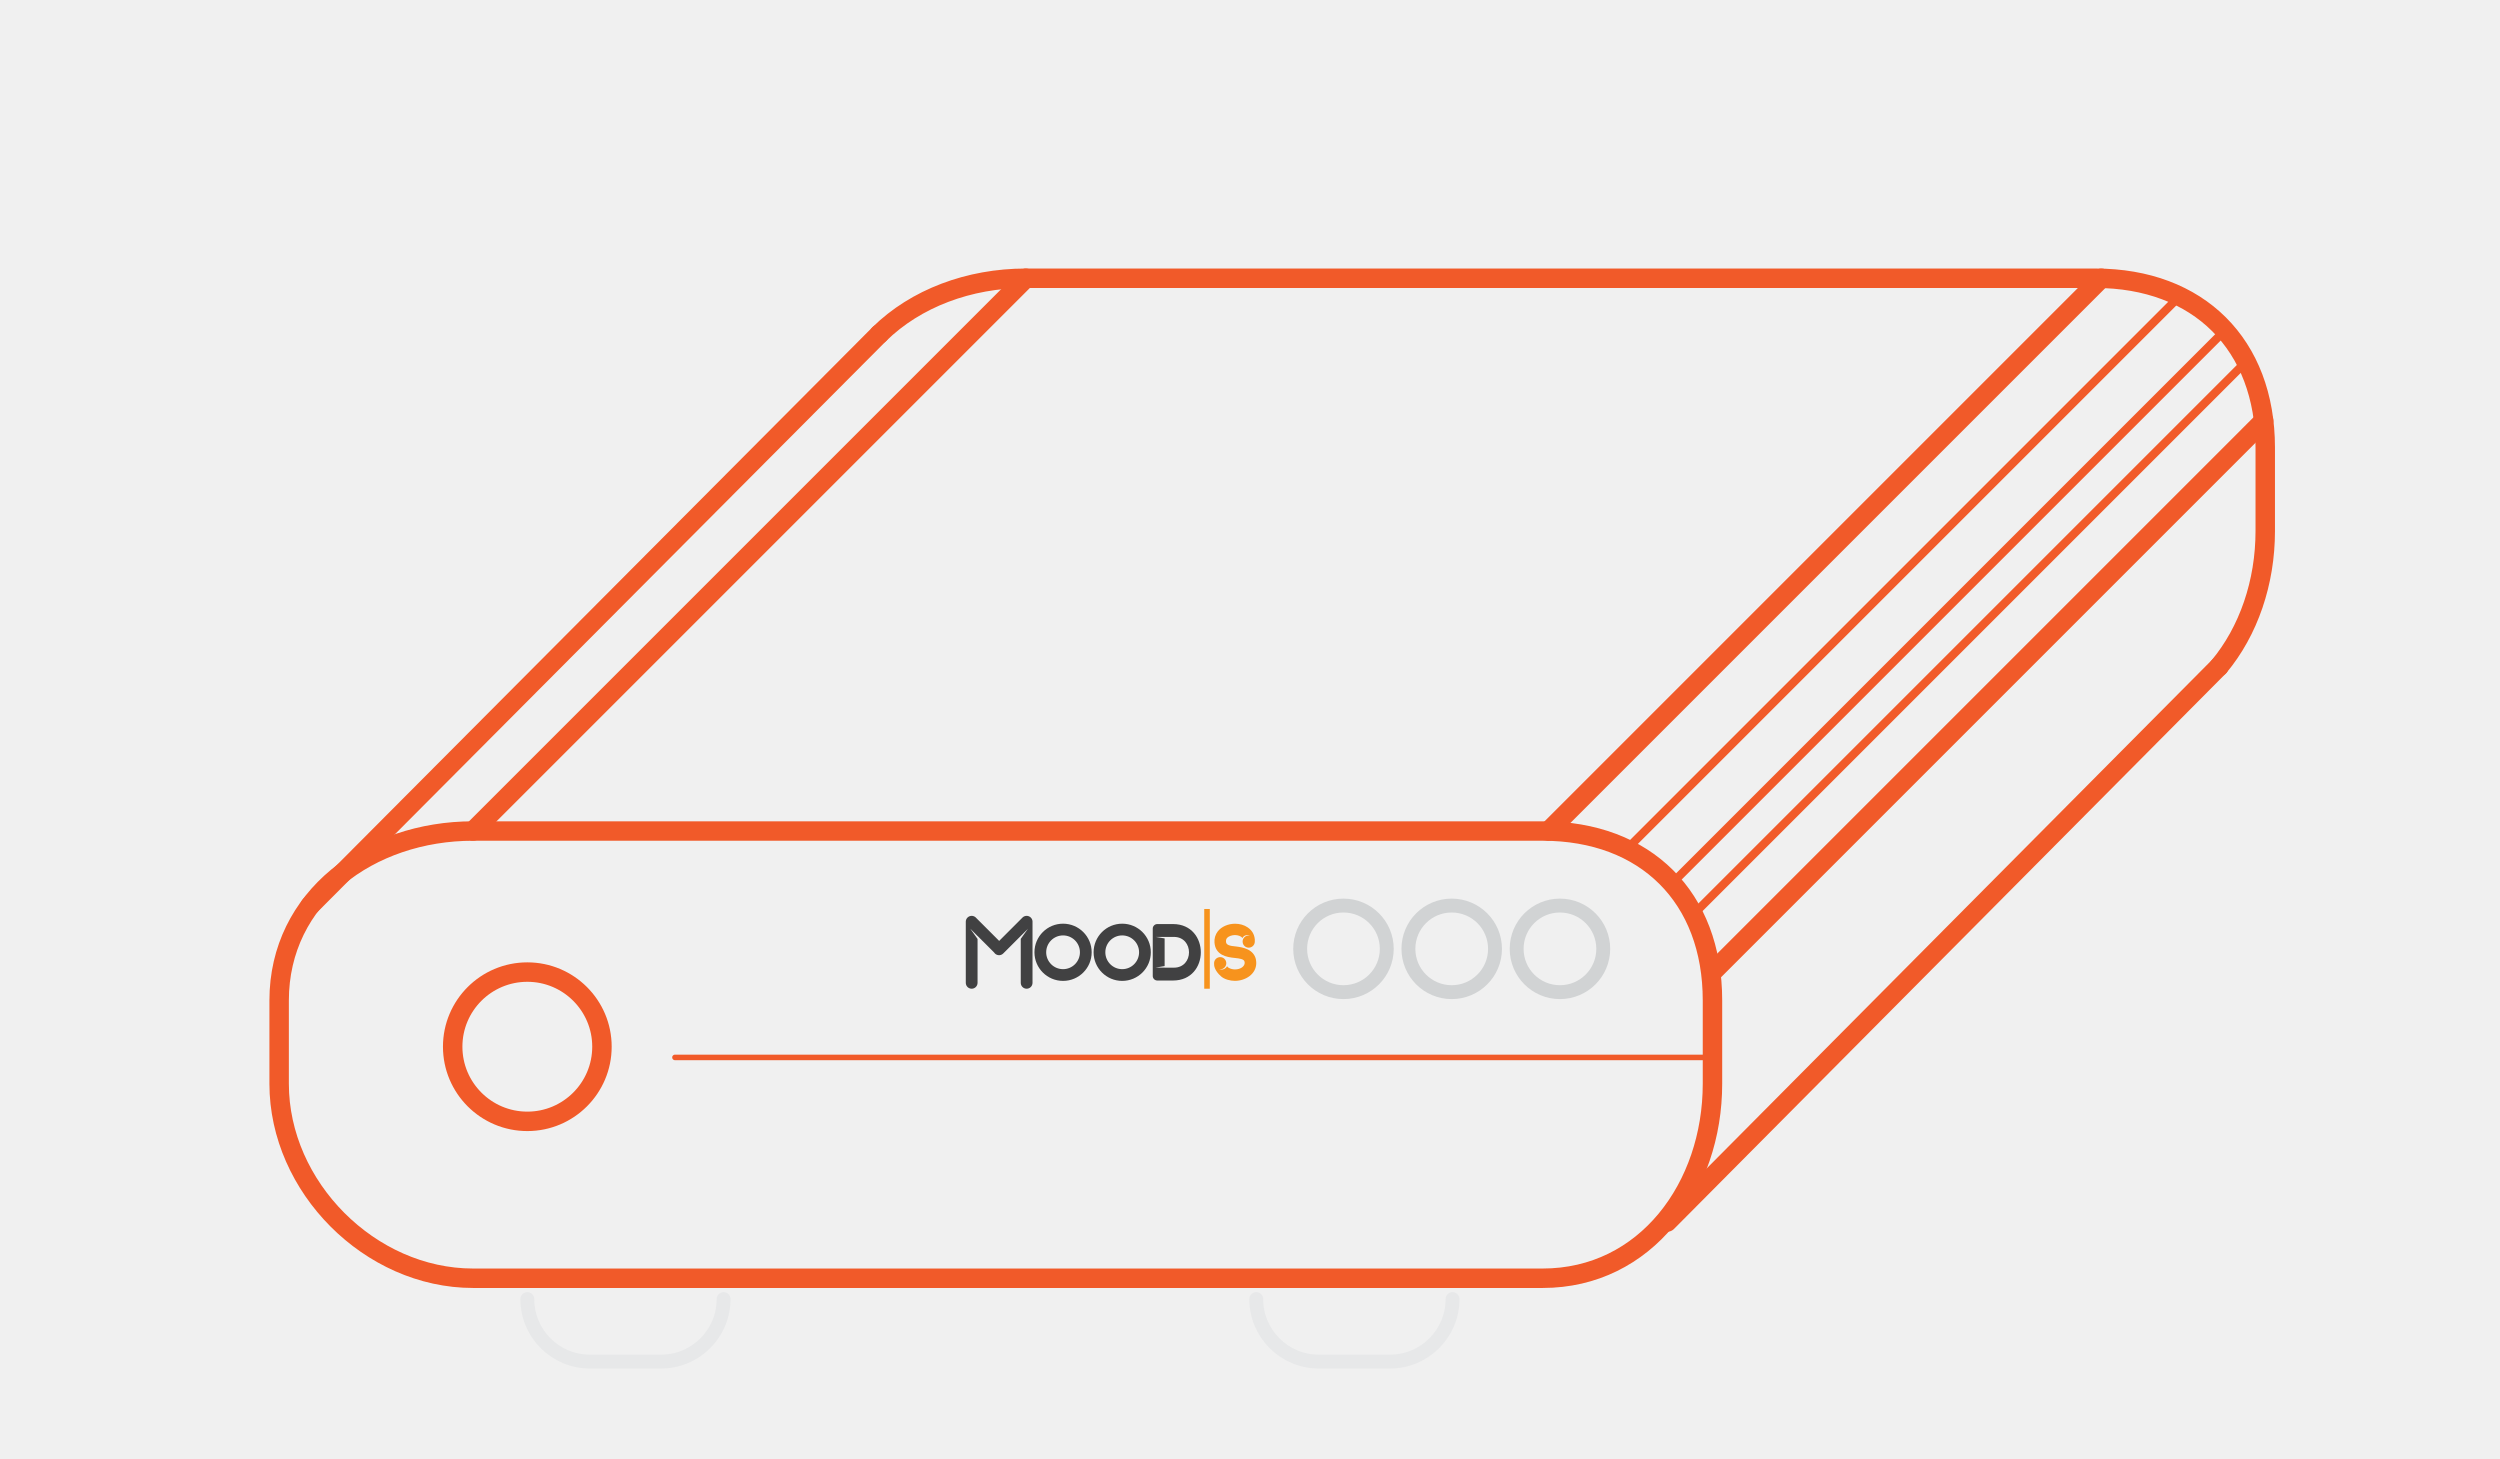
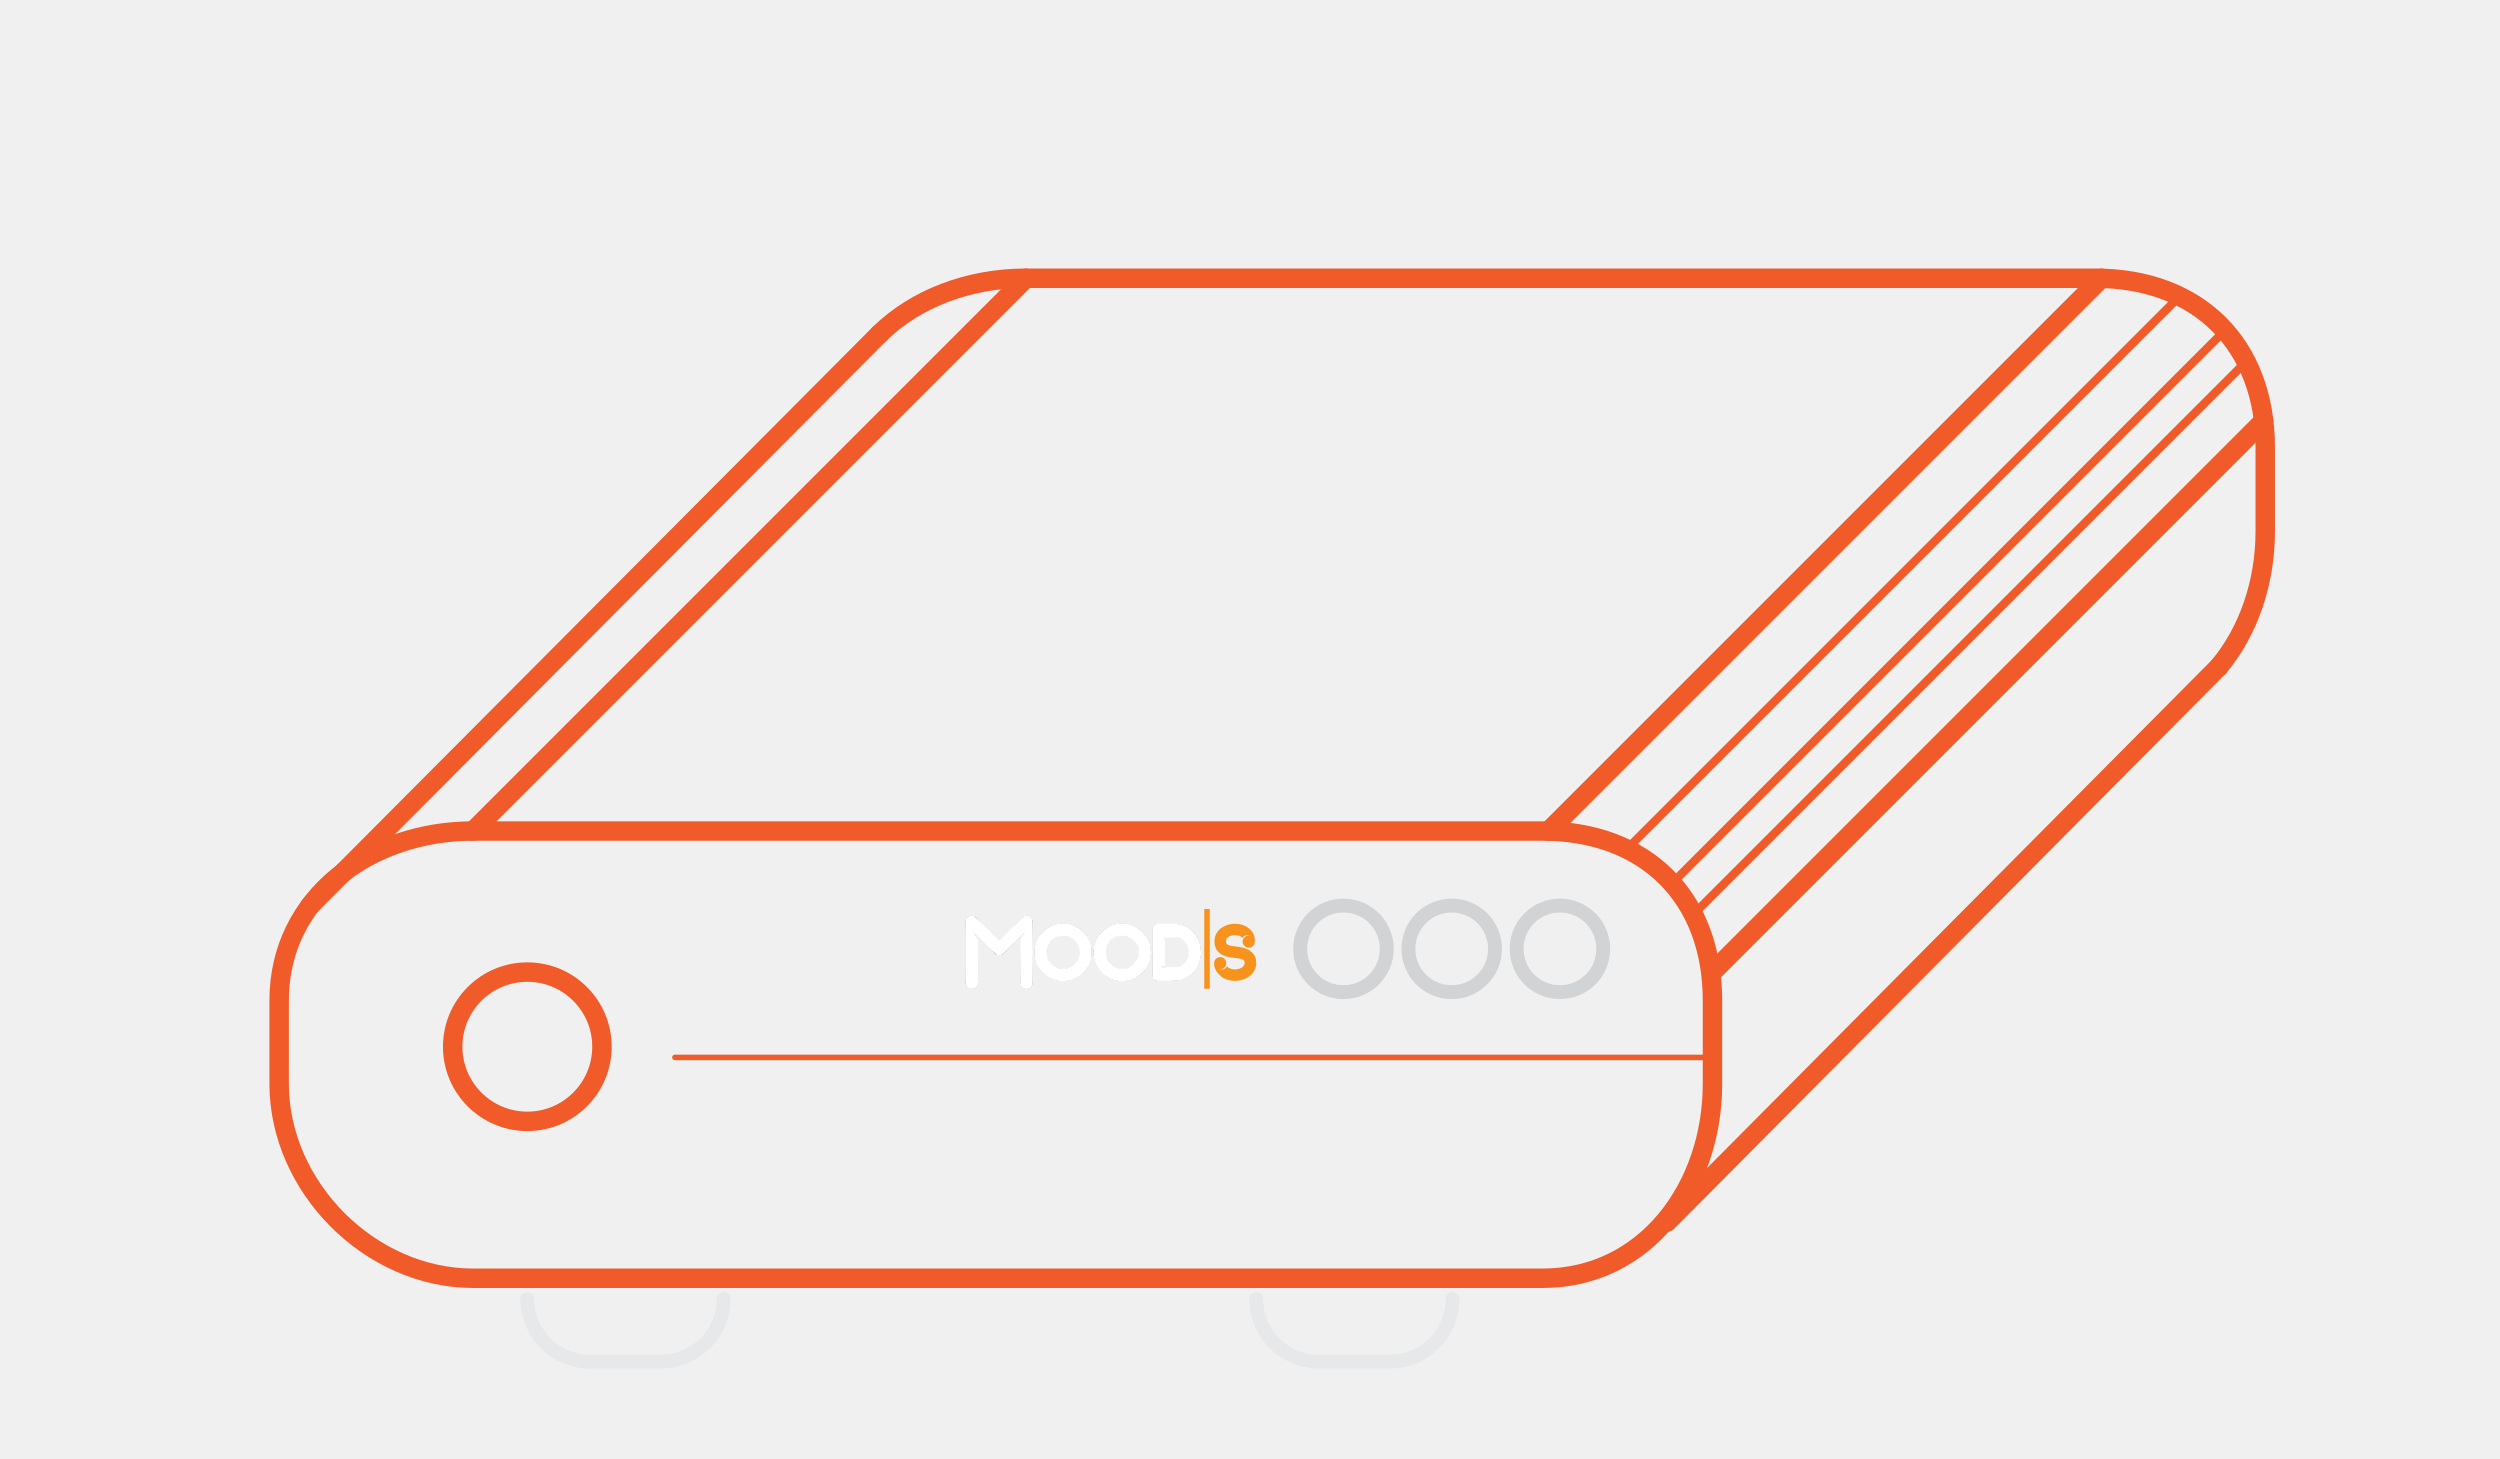
<svg xmlns="http://www.w3.org/2000/svg" version="1.1" id="svg2" xml:space="preserve" width="1200" height="700" viewBox="0 0 1200 700">
  <defs id="defs6">
    <clipPath clipPathUnits="userSpaceOnUse" id="clipPath94">
      <path d="M 0,1526 H 2048 V 0 H 0 Z" id="path92" />
    </clipPath>
    <clipPath clipPathUnits="userSpaceOnUse" id="clipPath194">
      <path d="M 0,1526 H 2048 V 0 H 0 Z" id="path192" />
    </clipPath>
  </defs>
  <g id="g10" transform="matrix(1.333333,0,0,-1.333333,-1496.978,1594.247)">
    <g id="g88" transform="translate(96.99153,32.33051)">
      <g id="g90" clip-path="url(#clipPath94)">
        <g id="g128" transform="translate(1408.444,814.4572)">
          <path d="m 0,0 c -3.355,0 -6.074,2.719 -6.074,6.073 0,3.355 2.719,6.073 6.074,6.073 3.354,0 6.073,-2.718 6.073,-6.073 C 6.073,2.719 3.354,0 0,0 m 0,16.372 c -5.689,0 -10.299,-4.611 -10.299,-10.299 0,-5.688 4.61,-10.299 10.299,-10.299 5.687,0 10.298,4.611 10.298,10.299 0,5.688 -4.611,10.299 -10.298,10.299" style="fill:#414142;fill-opacity:1;fill-rule:nonzero;stroke:none" id="path130" />
        </g>
        <g id="g132" transform="translate(1429.737,814.4572)">
          <path d="m 0,0 c -3.354,0 -6.073,2.719 -6.073,6.073 0,3.355 2.719,6.073 6.073,6.073 3.354,0 6.073,-2.718 6.073,-6.073 C 6.073,2.719 3.354,0 0,0 m 0,16.372 c -5.688,0 -10.299,-4.611 -10.299,-10.299 0,-5.688 4.611,-10.299 10.299,-10.299 5.688,0 10.299,4.611 10.299,10.299 0,5.688 -4.611,10.299 -10.299,10.299" style="fill:#414142;fill-opacity:1;fill-rule:nonzero;stroke:none" id="path134" />
        </g>
        <g id="g136" transform="translate(1448.35,814.9944)">
          <path d="m 0,0 h -3.342 v 0.028 h -3.262 l 3.262,0.549 v 9.95 l -3.262,0.549 h 6.029 l 0.001,-0.004 H 0 c 3.609,0 5.435,-2.785 5.435,-5.547 C 5.435,2.762 3.609,0 0,0 m -0.319,15.7 h -5.659 c -0.906,0 -1.641,-0.735 -1.641,-1.641 V -2.987 c 0,-0.906 0.735,-1.641 1.641,-1.641 h 5.659 c 6.659,0 10.003,5.06 10.003,10.15 0,5.089 -3.344,10.178 -10.003,10.178" style="fill:#414142;fill-opacity:1;fill-rule:nonzero;stroke:none" id="path138" />
        </g>
        <g id="g140" transform="translate(1397.446,831.6328)">
          <path d="m 0,0 c 0,0.014 -0.001,0.029 -0.003,0.043 -0.001,0.02 -0.002,0.04 -0.005,0.06 C -0.009,0.122 -0.012,0.141 -0.014,0.16 -0.016,0.175 -0.018,0.19 -0.02,0.205 -0.023,0.226 -0.026,0.246 -0.03,0.267 -0.032,0.281 -0.035,0.294 -0.037,0.307 -0.041,0.328 -0.046,0.348 -0.051,0.369 -0.054,0.382 -0.057,0.396 -0.06,0.408 -0.065,0.428 -0.071,0.448 -0.076,0.467 -0.08,0.481 -0.084,0.495 -0.088,0.509 -0.093,0.527 -0.099,0.544 -0.105,0.562 -0.11,0.578 -0.115,0.593 -0.121,0.608 -0.126,0.624 -0.132,0.64 -0.138,0.655 -0.145,0.672 -0.151,0.69 -0.159,0.707 -0.164,0.72 -0.17,0.733 -0.176,0.746 -0.184,0.765 -0.193,0.784 -0.201,0.803 -0.206,0.814 -0.212,0.824 -0.217,0.834 -0.228,0.855 -0.238,0.877 -0.25,0.897 -0.253,0.905 -0.258,0.913 -0.263,0.922 -0.275,0.944 -0.287,0.965 -0.301,0.987 -0.304,0.995 -0.309,1.001 -0.314,1.008 -0.327,1.03 -0.342,1.052 -0.356,1.075 -0.36,1.081 -0.365,1.086 -0.369,1.093 -0.384,1.115 -0.399,1.137 -0.416,1.159 -0.42,1.165 -0.425,1.17 -0.429,1.176 -0.445,1.197 -0.462,1.219 -0.479,1.24 -0.485,1.246 -0.49,1.252 -0.495,1.258 c -0.017,0.021 -0.033,0.04 -0.052,0.06 l -0.012,0.013 c -0.019,0.02 -0.038,0.041 -0.058,0.061 -0.021,0.021 -0.042,0.041 -0.064,0.061 -0.003,0.003 -0.006,0.006 -0.01,0.009 -0.02,0.019 -0.041,0.036 -0.061,0.053 C -0.758,1.52 -0.763,1.525 -0.769,1.53 -0.79,1.547 -0.812,1.565 -0.834,1.581 -0.839,1.585 -0.845,1.589 -0.85,1.593 -0.872,1.61 -0.895,1.626 -0.917,1.641 -0.923,1.645 -0.928,1.649 -0.934,1.652 -0.957,1.667 -0.979,1.682 -1.003,1.697 -1.008,1.701 -1.014,1.705 -1.021,1.708 -1.043,1.722 -1.067,1.735 -1.09,1.747 -1.096,1.751 -1.104,1.756 -1.111,1.76 -1.133,1.771 -1.155,1.782 -1.176,1.793 -1.186,1.798 -1.195,1.802 -1.205,1.807 -1.225,1.816 -1.245,1.826 -1.266,1.834 -1.277,1.84 -1.289,1.845 -1.301,1.85 -1.319,1.857 -1.338,1.865 -1.356,1.872 -1.371,1.877 -1.385,1.883 -1.399,1.888 -1.416,1.894 -1.432,1.9 -1.449,1.905 -1.466,1.91 -1.482,1.916 -1.499,1.921 -1.514,1.926 -1.53,1.93 -1.545,1.934 -1.563,1.939 -1.581,1.944 -1.6,1.948 -1.615,1.952 -1.629,1.955 -1.644,1.959 -1.663,1.963 -1.682,1.968 -1.701,1.972 -1.716,1.974 -1.732,1.977 -1.747,1.98 -1.766,1.983 -1.784,1.986 -1.802,1.989 -1.82,1.992 -1.839,1.994 -1.857,1.996 -1.872,1.998 -1.888,2 -1.905,2.002 c -0.025,0.002 -0.05,0.004 -0.074,0.006 -0.01,0 -0.02,10e-4 -0.029,10e-4 -0.071,0.004 -0.142,0.004 -0.213,0 -0.01,0 -0.02,-10e-4 -0.03,-0.002 C -2.275,2.006 -2.299,2.004 -2.324,2.002 -2.341,2 -2.357,1.998 -2.374,1.996 -2.391,1.994 -2.409,1.992 -2.426,1.989 -2.445,1.986 -2.464,1.982 -2.483,1.979 -2.498,1.977 -2.513,1.974 -2.527,1.972 -2.547,1.968 -2.567,1.963 -2.587,1.958 -2.601,1.955 -2.615,1.952 -2.628,1.949 -2.648,1.944 -2.667,1.939 -2.686,1.933 -2.7,1.929 -2.715,1.926 -2.729,1.921 -2.746,1.916 -2.764,1.91 -2.782,1.904 -2.797,1.898 -2.813,1.894 -2.828,1.889 -2.844,1.882 -2.859,1.877 -2.875,1.871 -2.892,1.864 -2.909,1.857 -2.926,1.851 -2.94,1.845 -2.953,1.839 -2.966,1.833 -2.985,1.825 -3.004,1.816 -3.022,1.807 -3.034,1.802 -3.045,1.796 -3.056,1.791 -3.075,1.781 -3.096,1.771 -3.116,1.761 -3.126,1.756 -3.135,1.75 -3.144,1.745 -3.165,1.733 -3.186,1.721 -3.206,1.709 -3.215,1.704 -3.222,1.699 -3.231,1.693 -3.252,1.68 -3.272,1.667 -3.293,1.654 -3.302,1.648 -3.31,1.642 -3.318,1.637 -3.338,1.623 -3.358,1.609 -3.377,1.594 -3.386,1.587 -3.396,1.58 -3.405,1.573 -3.422,1.559 -3.441,1.546 -3.458,1.531 -3.47,1.521 -3.482,1.511 -3.493,1.501 -3.508,1.488 -3.522,1.477 -3.536,1.464 -3.559,1.443 -3.581,1.421 -3.602,1.401 -3.606,1.397 -3.609,1.395 -3.612,1.392 l -8.396,-8.397 -8.396,8.397 c -0.012,0.011 -0.023,0.022 -0.035,0.033 -0.013,0.012 -0.026,0.026 -0.04,0.038 -0.016,0.015 -0.033,0.029 -0.05,0.043 -0.01,0.008 -0.018,0.017 -0.028,0.025 -0.019,0.015 -0.038,0.03 -0.057,0.044 -0.008,0.006 -0.016,0.013 -0.024,0.019 -0.02,0.015 -0.041,0.029 -0.062,0.044 -0.007,0.005 -0.015,0.01 -0.022,0.015 -0.021,0.014 -0.042,0.028 -0.063,0.041 -0.008,0.005 -0.017,0.01 -0.025,0.015 -0.02,0.012 -0.041,0.024 -0.062,0.036 -0.009,0.005 -0.018,0.011 -0.029,0.016 -0.019,0.01 -0.039,0.02 -0.058,0.03 -0.013,0.005 -0.023,0.011 -0.035,0.017 -0.018,0.008 -0.037,0.016 -0.055,0.024 -0.013,0.007 -0.027,0.013 -0.041,0.019 -0.016,0.006 -0.033,0.013 -0.05,0.019 -0.016,0.006 -0.032,0.012 -0.048,0.019 -0.015,0.005 -0.029,0.009 -0.044,0.014 -0.019,0.007 -0.038,0.013 -0.056,0.018 -0.014,0.005 -0.026,0.008 -0.039,0.012 -0.021,0.005 -0.041,0.011 -0.061,0.016 -0.012,0.003 -0.025,0.006 -0.038,0.009 -0.021,0.005 -0.042,0.01 -0.064,0.014 -0.012,0.002 -0.025,0.004 -0.038,0.006 -0.021,0.004 -0.042,0.008 -0.063,0.011 -0.015,0.002 -0.029,0.004 -0.044,0.005 -0.019,0.003 -0.038,0.006 -0.058,0.008 -0.02,0.002 -0.039,0.002 -0.059,0.004 -0.015,0.002 -0.029,0.002 -0.045,0.003 -0.07,0.004 -0.14,0.004 -0.21,0 C -22.021,2.008 -22.036,2.008 -22.052,2.006 -22.071,2.004 -22.091,2.004 -22.11,2.002 -22.129,2 -22.149,1.997 -22.168,1.994 -22.183,1.993 -22.198,1.991 -22.212,1.989 -22.233,1.986 -22.255,1.982 -22.276,1.978 -22.289,1.976 -22.301,1.974 -22.313,1.972 -22.335,1.968 -22.356,1.963 -22.378,1.958 -22.39,1.955 -22.403,1.952 -22.415,1.949 -22.435,1.944 -22.455,1.938 -22.476,1.933 -22.489,1.929 -22.502,1.926 -22.515,1.921 -22.534,1.916 -22.552,1.91 -22.571,1.903 -22.585,1.898 -22.6,1.894 -22.615,1.889 -22.631,1.882 -22.648,1.876 -22.664,1.87 -22.68,1.864 -22.696,1.857 -22.713,1.851 -22.727,1.845 -22.741,1.839 -22.755,1.832 -22.773,1.824 -22.791,1.816 -22.809,1.808 -22.82,1.802 -22.832,1.796 -22.844,1.791 c -0.02,-0.01 -0.04,-0.02 -0.059,-0.03 -0.009,-0.005 -0.019,-0.011 -0.029,-0.016 -0.02,-0.012 -0.041,-0.024 -0.061,-0.036 -0.008,-0.005 -0.017,-0.01 -0.024,-0.015 -0.022,-0.013 -0.043,-0.027 -0.064,-0.041 -0.008,-0.005 -0.015,-0.01 -0.023,-0.015 -0.02,-0.015 -0.04,-0.029 -0.061,-0.044 -0.008,-0.006 -0.016,-0.013 -0.024,-0.019 -0.019,-0.014 -0.038,-0.029 -0.057,-0.044 -0.009,-0.008 -0.018,-0.017 -0.028,-0.025 -0.017,-0.014 -0.033,-0.028 -0.051,-0.043 -0.012,-0.012 -0.026,-0.026 -0.039,-0.038 -0.012,-0.011 -0.024,-0.022 -0.034,-0.033 -0.013,-0.012 -0.023,-0.024 -0.034,-0.035 -0.012,-0.013 -0.025,-0.026 -0.038,-0.04 -0.015,-0.016 -0.029,-0.033 -0.043,-0.05 -0.009,-0.01 -0.017,-0.018 -0.025,-0.028 -0.015,-0.019 -0.03,-0.038 -0.044,-0.057 -0.006,-0.008 -0.013,-0.016 -0.019,-0.024 -0.015,-0.021 -0.029,-0.041 -0.043,-0.061 -0.006,-0.008 -0.011,-0.015 -0.016,-0.023 -0.015,-0.021 -0.027,-0.042 -0.041,-0.063 -0.004,-0.008 -0.01,-0.016 -0.015,-0.025 -0.012,-0.02 -0.024,-0.041 -0.035,-0.062 -0.006,-0.009 -0.011,-0.019 -0.017,-0.028 -0.01,-0.019 -0.02,-0.04 -0.029,-0.059 C -23.803,0.825 -23.809,0.814 -23.815,0.802 -23.823,0.784 -23.831,0.766 -23.839,0.748 -23.845,0.734 -23.852,0.72 -23.858,0.706 -23.865,0.69 -23.871,0.674 -23.877,0.657 -23.883,0.641 -23.89,0.624 -23.895,0.608 -23.9,0.593 -23.905,0.579 -23.91,0.565 c -0.006,-0.019 -0.013,-0.038 -0.018,-0.057 -0.004,-0.013 -0.008,-0.026 -0.011,-0.039 -0.006,-0.02 -0.012,-0.041 -0.017,-0.062 -0.003,-0.011 -0.005,-0.024 -0.008,-0.035 -0.005,-0.022 -0.01,-0.044 -0.014,-0.066 -0.003,-0.012 -0.005,-0.024 -0.007,-0.036 -0.004,-0.022 -0.008,-0.044 -0.011,-0.065 -0.003,-0.014 -0.003,-0.028 -0.005,-0.041 -0.003,-0.021 -0.006,-0.041 -0.008,-0.062 -0.002,-0.018 -0.003,-0.036 -0.004,-0.054 -10e-4,-0.016 -0.003,-0.032 -0.003,-0.049 -0.002,-0.034 -0.003,-0.069 -0.003,-0.104 v -21.994 c 0,-1.17 0.948,-2.118 2.117,-2.118 1.17,0 2.118,0.948 2.118,2.118 v 15.798 l -2.627,3.691 2.627,-2.627 v 0.019 l 5.968,-5.968 c 0.079,-0.122 0.172,-0.236 0.278,-0.343 0.828,-0.827 2.168,-0.827 2.995,0 l 0.835,0.835 5.476,5.476 2.608,2.608 -2.608,-3.663 v -15.826 c 0,-1.17 0.949,-2.118 2.117,-2.118 1.17,0 2.118,0.948 2.118,2.118 V -0.106 C 0.003,-0.071 0.002,-0.035 0,0" style="fill:#414142;fill-opacity:1;fill-rule:nonzero;stroke:none" id="path142" />
        </g>
        <g id="g144" transform="translate(1460.27,836.119)">
          <path d="M 0,0 V -28.703" style="fill:none;stroke:#f7931d;stroke-width:2;stroke-linecap:butt;stroke-linejoin:miter;stroke-miterlimit:10;stroke-dasharray:none;stroke-opacity:1" id="path146" />
        </g>
        <g id="g148" transform="translate(1477.849,818.0535)">
          <path d="M 0,0 -0.003,0.014 -0.006,0.027 C -0.38,1.579 -1.369,2.751 -2.944,3.51 -4.272,4.15 -5.795,4.404 -7.108,4.568 L -7.119,4.57 H -7.13 c -1.04,0.097 -1.955,0.2 -2.635,0.478 -0.65,0.265 -0.945,0.63 -0.986,1.223 l -0.001,0.004 V 6.28 c -0.029,0.35 0,0.851 0.308,1.247 0.633,0.814 1.893,1.127 2.86,1.147 0.022,0 0.046,0 0.072,0 1.082,0 2.179,-0.364 2.691,-1.073 0.318,0.716 1.033,1.092 1.837,1.092 0.306,0 0.592,-0.076 0.845,-0.208 -0.14,0.029 -0.285,0.044 -0.434,0.044 -1.212,0 -2.196,-0.984 -2.196,-2.196 0,-0.18 0.024,-0.354 0.066,-0.521 0,-0.005 0.002,-0.01 0.003,-0.015 0.24,-0.954 1.1,-1.661 2.127,-1.661 1.173,0 2.129,0.92 2.191,2.077 0.034,0.292 0.035,0.598 0.007,0.902 -0.186,2.002 -1.142,3.349 -2.586,4.339 -1.228,0.843 -2.829,1.306 -4.504,1.306 -2.541,0 -4.938,-1.063 -6.256,-2.774 C -14.6,8.843 -15.014,7.4 -14.888,5.919 h 0.003 c 0.158,-1.978 1.069,-3.434 2.71,-4.329 1.367,-0.744 3.011,-0.994 4.585,-1.153 1.733,-0.173 3.305,-0.403 3.507,-1.298 0.042,-0.187 0.063,-0.352 0.063,-0.487 0,-1.128 -1.338,-2.345 -3.498,-2.345 -0.785,0 -1.627,0.217 -2.253,0.579 -0.203,0.117 -0.403,0.311 -0.588,0.567 -0.389,-0.727 -1.156,-1.221 -2.038,-1.221 -0.284,0 -0.555,0.054 -0.806,0.148 0.118,-0.02 0.239,-0.033 0.362,-0.033 1.043,0 1.914,0.728 2.138,1.702 v 0 c 0.018,0.077 0.032,0.155 0.042,0.234 0,0.004 10e-4,0.008 10e-4,0.008 0.01,0.085 0.015,0.168 0.015,0.252 0,1.213 -0.983,2.197 -2.196,2.197 -0.063,0 -0.126,-0.005 -0.189,-0.01 -0.058,-0.006 -0.117,-0.013 -0.173,-0.023 v 0 c -1.04,-0.173 -1.833,-1.075 -1.833,-2.164 0,-0.045 0.003,-0.09 0.006,-0.134 -0.046,-0.636 0.076,-2.481 2.541,-4.63 1.213,-1.058 3.28,-1.585 4.943,-1.585 3.781,0 7.694,2.405 7.694,6.431 C 0.148,-0.972 0.094,-0.47 0,0" style="fill:#f7931d;fill-opacity:1;fill-rule:nonzero;stroke:none" id="path150" />
        </g>
        <g id="g152" transform="translate(1242.445,786.5461)">
          <path d="m 0,0 c 0,-14.842 -12.039,-26.878 -26.858,-26.878 -14.849,0 -26.878,12.036 -26.878,26.878 0,14.842 12.029,26.86 26.878,26.86 C -12.039,26.86 0,14.842 0,0 Z" style="fill:none;stroke:#f15a29;stroke-width:7;stroke-linecap:round;stroke-linejoin:round;stroke-miterlimit:10;stroke-dasharray:none;stroke-opacity:1" id="path154" />
        </g>
        <g id="g156" transform="translate(1286.233,695.685)">
          <path d="m 0,0 v 0 c 0,-12.426 -10.074,-22.5 -22.5,-22.5 h -25.656 c -12.427,0 -22.5,10.074 -22.5,22.5" style="fill:none;stroke:#e7e8e9;stroke-width:5;stroke-linecap:round;stroke-linejoin:round;stroke-miterlimit:10;stroke-dasharray:none;stroke-opacity:1" id="path158" />
        </g>
        <g id="g160" transform="translate(1548.653,695.685)">
          <path d="m 0,0 v 0 c 0,-12.426 -10.073,-22.5 -22.5,-22.5 h -25.656 c -12.427,0 -22.5,10.074 -22.5,22.5" style="fill:none;stroke:#e7e8e9;stroke-width:5;stroke-linecap:round;stroke-linejoin:round;stroke-miterlimit:10;stroke-dasharray:none;stroke-opacity:1" id="path162" />
        </g>
        <g id="g164" transform="translate(1524.98,821.7666)">
          <path d="m 0,0 c 0,-8.599 -6.972,-15.586 -15.596,-15.586 -8.615,0 -15.578,6.987 -15.578,15.586 0,8.619 6.963,15.587 15.578,15.587 C -6.972,15.587 0,8.619 0,0 Z" style="fill:none;stroke:#d1d3d4;stroke-width:5;stroke-linecap:butt;stroke-linejoin:miter;stroke-miterlimit:10;stroke-dasharray:none;stroke-opacity:1" id="path166" />
        </g>
        <g id="g168" transform="translate(1563.946,821.7666)">
          <path d="m 0,0 c 0,-8.599 -6.972,-15.586 -15.596,-15.586 -8.614,0 -15.578,6.987 -15.578,15.586 0,8.619 6.964,15.587 15.578,15.587 C -6.972,15.587 0,8.619 0,0 Z" style="fill:none;stroke:#d1d3d4;stroke-width:5;stroke-linecap:butt;stroke-linejoin:miter;stroke-miterlimit:10;stroke-dasharray:none;stroke-opacity:1" id="path170" />
        </g>
        <g id="g172" transform="translate(1602.912,821.7666)">
          <path d="m 0,0 c 0,-8.599 -6.972,-15.586 -15.596,-15.586 -8.615,0 -15.578,6.987 -15.578,15.586 0,8.619 6.963,15.587 15.578,15.587 C -6.972,15.587 0,8.619 0,0 Z" style="fill:none;stroke:#d1d3d4;stroke-width:5;stroke-linecap:butt;stroke-linejoin:miter;stroke-miterlimit:10;stroke-dasharray:none;stroke-opacity:1" id="path174" />
        </g>
        <g id="g176" transform="translate(1642.233,773.1912)">
          <path d="M 0,0 C 0,-37.141 -24.02,-70.006 -61.13,-70.006 H -446.193 C -483.303,-70.006 -516,-37.141 -516,0 v 30.004 c 0,37.14 32.697,60.99 69.807,60.99 H -61.13 C -24.02,90.994 0,67.144 0,30.004 Z" style="fill:none;stroke:#f15a29;stroke-width:7;stroke-linecap:round;stroke-linejoin:round;stroke-miterlimit:10;stroke-dasharray:none;stroke-opacity:1" id="path178" />
        </g>
        <g id="g180" transform="translate(1268.733,782.685)">
          <path d="M 0,0 H 370" style="fill:none;stroke:#f15a29;stroke-width:2;stroke-linecap:round;stroke-linejoin:round;stroke-miterlimit:10;stroke-dasharray:none;stroke-opacity:1" id="path182" />
        </g>
      </g>
    </g>
    <g id="g188" transform="translate(96.99153,32.33051)">
      <g id="g190" clip-path="url(#clipPath194)">
        <g id="g196" transform="translate(1342.317,1043.101)">
          <path d="m 0,0 c 13.039,12.795 32.207,20.084 52.724,20.084 h 385.062 c 37.111,0 61.13,-23.849 61.13,-60.99 V -70.91 c 0,-18.57 -6.005,-36.01 -16.649,-48.807" style="fill:none;stroke:#f15a29;stroke-width:7;stroke-linecap:round;stroke-linejoin:round;stroke-miterlimit:10;stroke-dasharray:none;stroke-opacity:1" id="path198" />
        </g>
        <g id="g200" transform="translate(1196.041,864.185)">
          <path d="M 0,0 199,199" style="fill:none;stroke:#f15a29;stroke-width:7;stroke-linecap:round;stroke-linejoin:round;stroke-miterlimit:10;stroke-dasharray:none;stroke-opacity:1" id="path202" />
        </g>
        <g id="g204" transform="translate(1583.233,864.185)">
          <path d="M 0,0 199,199" style="fill:none;stroke:#f15a29;stroke-width:7;stroke-linecap:round;stroke-linejoin:round;stroke-miterlimit:10;stroke-dasharray:none;stroke-opacity:1" id="path206" />
        </g>
        <g id="g208" transform="translate(1642.233,813.4059)">
          <path d="M 0,0 198.428,198.428" style="fill:none;stroke:#f15a29;stroke-width:7;stroke-linecap:round;stroke-linejoin:round;stroke-miterlimit:10;stroke-dasharray:none;stroke-opacity:1" id="path210" />
        </g>
        <g id="g212" transform="translate(1635.467,834.2955)">
          <path d="M 0,0 198.428,198.428" style="fill:none;stroke:#f15a29;stroke-width:3;stroke-linecap:round;stroke-linejoin:round;stroke-miterlimit:10;stroke-dasharray:none;stroke-opacity:1" id="path214" />
        </g>
        <g id="g216" transform="translate(1627.689,845.3889)">
          <path d="M 0,0 196.77,196.77" style="fill:none;stroke:#f15a29;stroke-width:3;stroke-linecap:round;stroke-linejoin:round;stroke-miterlimit:10;stroke-dasharray:none;stroke-opacity:1" id="path218" />
        </g>
        <g id="g220" transform="translate(1611.739,858.0239)">
          <path d="M 0,0 198.428,198.428" style="fill:none;stroke:#f15a29;stroke-width:3;stroke-linecap:round;stroke-linejoin:round;stroke-miterlimit:10;stroke-dasharray:none;stroke-opacity:1" id="path222" />
        </g>
        <g id="g224" transform="translate(1137.41,837.3537)">
          <path d="M 0,0 204.908,205.747" style="fill:none;stroke:#f15a29;stroke-width:7;stroke-linecap:round;stroke-linejoin:round;stroke-miterlimit:10;stroke-dasharray:none;stroke-opacity:1" id="path226" />
        </g>
        <g id="g228" transform="translate(1625.906,723.4089)">
          <path d="M 0,0 198.679,199.975" style="fill:none;stroke:#f15a29;stroke-width:7;stroke-linecap:round;stroke-linejoin:round;stroke-miterlimit:10;stroke-dasharray:none;stroke-opacity:1" id="path230" />
        </g>
      </g>
    </g>
+     <path style="fill:#ffffff;stroke-width:0.191" d="m 466.375,439.495 c -1.593,-0.041 -2.984,1.326 -2.845,2.94 -0.296,7.908 -0.085,15.828 -0.137,23.74 0.126,2.389 -0.214,4.882 0.481,7.199 1.07,1.803 4.037,1.79 5.063,-0.07 0.944,-1.271 0.289,-2.995 0.495,-4.471 -0.008,-6.03 0.135,-12.082 0.034,-18.097 -0.788,-1.114 -1.59,-2.218 -2.368,-3.338 3.865,3.646 7.412,7.644 11.474,11.072 1.568,0.926 2.918,-0.79 3.987,-1.699 3.193,-3.053 6.258,-6.231 9.445,-9.288 -0.729,1.209 -1.884,2.254 -2.34,3.563 0.065,7.186 0.012,14.39 0.151,21.566 0.659,1.67 2.729,2.725 4.374,1.752 1.419,-0.683 1.619,-2.379 1.545,-3.777 0.08,-9.093 0.138,-18.19 -0.025,-27.281 0.02,-1.339 -0.2,-2.995 -1.639,-3.536 -1.257,-0.554 -2.825,-0.281 -3.654,0.878 -3.691,3.483 -7.224,7.129 -10.82,10.708 -4.022,-3.881 -7.783,-8.056 -12.048,-11.672 -0.345,-0.213 -0.784,-0.189 -1.174,-0.188 z" id="path79" transform="matrix(0.75,0,0,-0.75,1122.733,1195.685)" />
+     <path style="fill:#ffffff;stroke-width:0.191" d="m 510.093,443.186 c -6.597,1.8e-4 -12.706,5.359 -13.596,11.885 -0.242,3.074 0.04,6.303 1.735,8.966 2.739,4.758 8.419,7.673 13.889,6.821 5.943,-0.663 10.949,-5.68 11.893,-11.529 0.155,-2.684 0.218,-5.502 -1.076,-7.952 -2.279,-4.884 -7.407,-8.307 -12.844,-8.192 z m 0.358,6.069 c 3.947,-0.055 7.491,3.283 7.627,7.247 0.482,4.121 -2.935,8.198 -7.096,8.439 -3.963,0.511 -8.099,-2.668 -8.45,-6.731 -0.656,-3.688 1.772,-7.639 5.426,-8.615 0.808,-0.235 1.652,-0.345 2.493,-0.339 z" id="path81" transform="matrix(0.75,0,0,-0.75,1122.733,1195.685)" />
+     <path style="fill:#ffffff;stroke-width:0.191" d="m 538.209,443.179 c -6.515,0.129 -12.439,5.499 -13.314,11.928 -0.226,2.886 -0.03,5.91 1.478,8.461 2.599,5.047 8.466,8.136 14.101,7.301 5.433,-0.642 10.115,-4.813 11.606,-10.043 0.601,-2.125 0.42,-4.405 0.217,-6.577 -1.37,-6.402 -7.503,-11.322 -14.088,-11.069 z m 0.412,6.058 c 3.949,-0.121 7.801,3.272 7.896,7.342 0.281,4.141 -3.118,8.255 -7.328,8.374 -3.728,0.378 -7.578,-2.452 -8.202,-6.211 -0.086,-1.945 -0.253,-4.048 0.94,-5.722 1.352,-2.369 3.989,-3.775 6.693,-3.784 z" id="path83" transform="matrix(0.75,0,0,-0.75,1122.733,1195.685)" />
+     <path style="fill:#ffffff;stroke-width:0.191" d="m 558.698,443.295 c -1.591,0.162 -3.534,-0.33 -4.864,0.781 -1.092,1.346 -0.508,3.26 -0.699,4.845 -0.01,6.787 0.051,13.573 0.076,20.36 0.62,1.21 2.013,1.724 3.32,1.573 3.366,-0.034 6.784,0.191 10.11,-0.406 4.284,-0.993 7.776,-4.358 9.137,-8.511 0.912,-2.721 0.888,-5.72 0.342,-8.515 -1.069,-4.091 -3.966,-7.814 -8.056,-9.194 -2.983,-1.16 -6.235,-0.853 -9.365,-0.932 z m 1.383,6.756 c 1.9,0.069 3.854,-0.094 5.721,0.114 2.783,1.044 4.926,3.911 4.553,6.952 0.373,2.855 -1.559,5.616 -4.132,6.674 -1.582,0.75 -3.453,0.218 -5.161,0.408 -1.286,0.014 -2.572,0.029 -3.858,0.026 0.736,-0.262 2.344,0.029 2.034,-1.212 -0.055,-4.212 0.11,-8.474 -0.082,-12.656 -2.032,-0.493 -0.374,-0.262 0.845,-0.308 z" id="path85" transform="matrix(0.75,0,0,-0.75,1122.733,1195.685)" />
  </g>
</svg>
